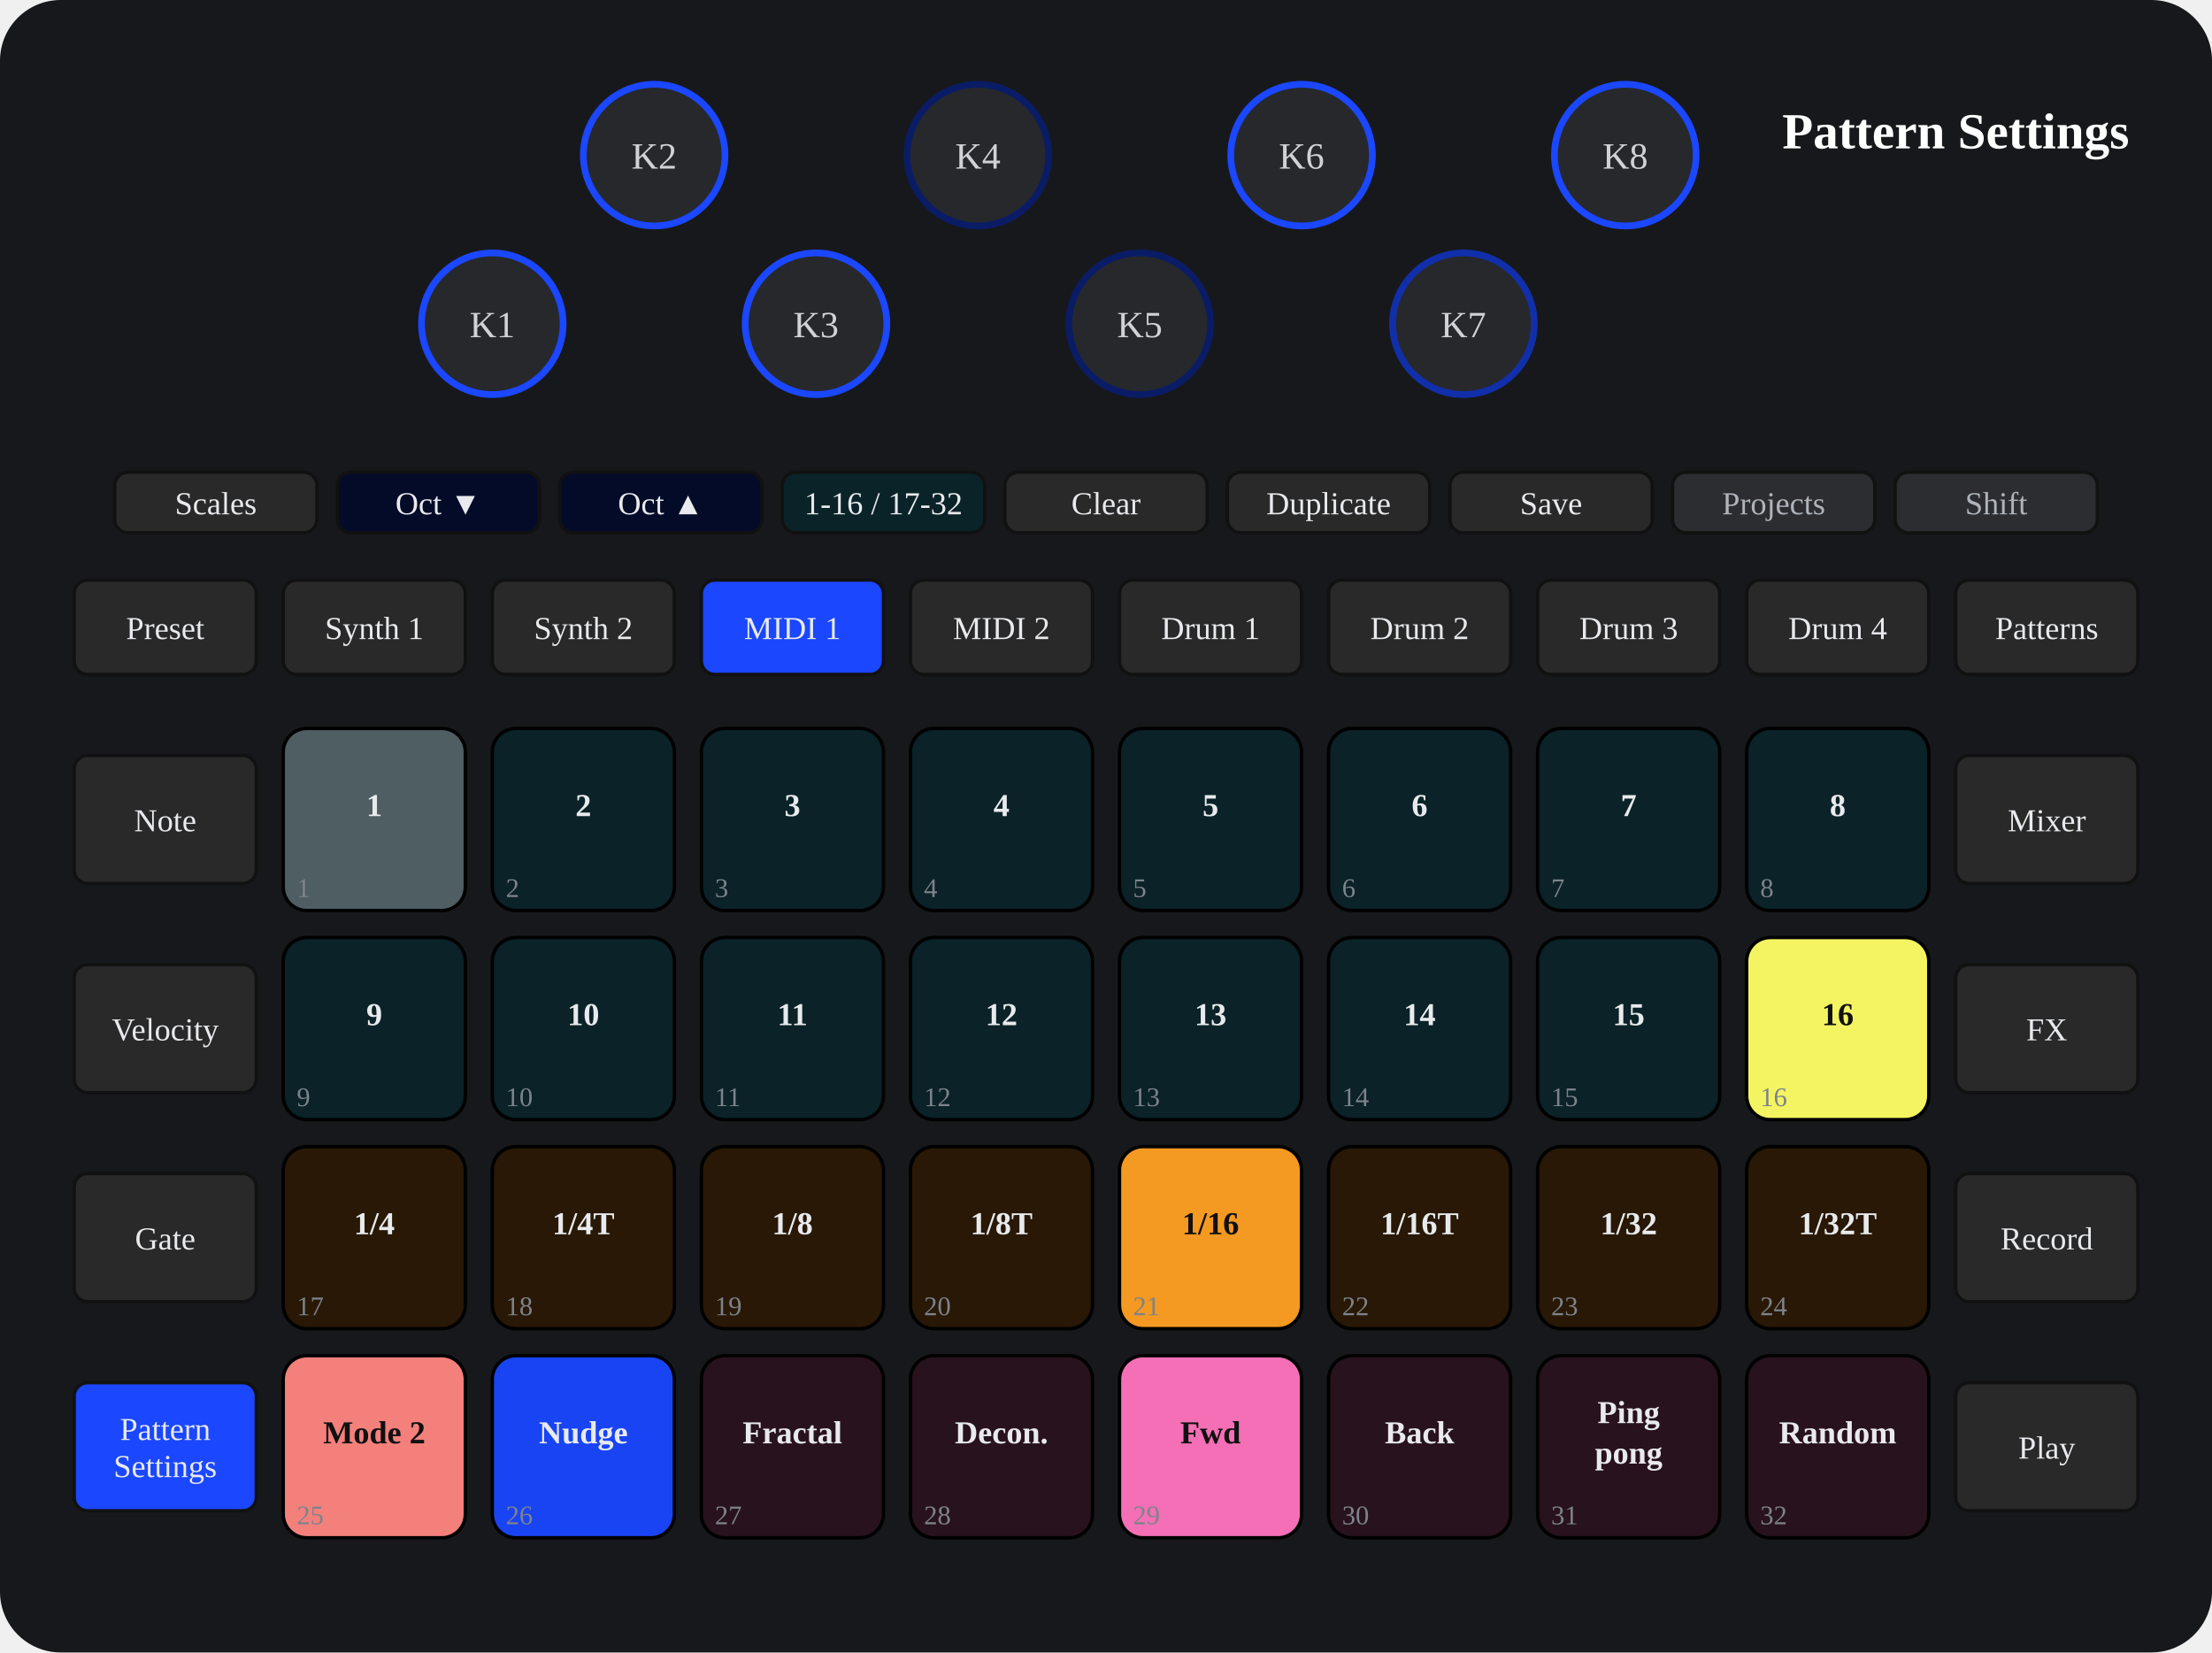
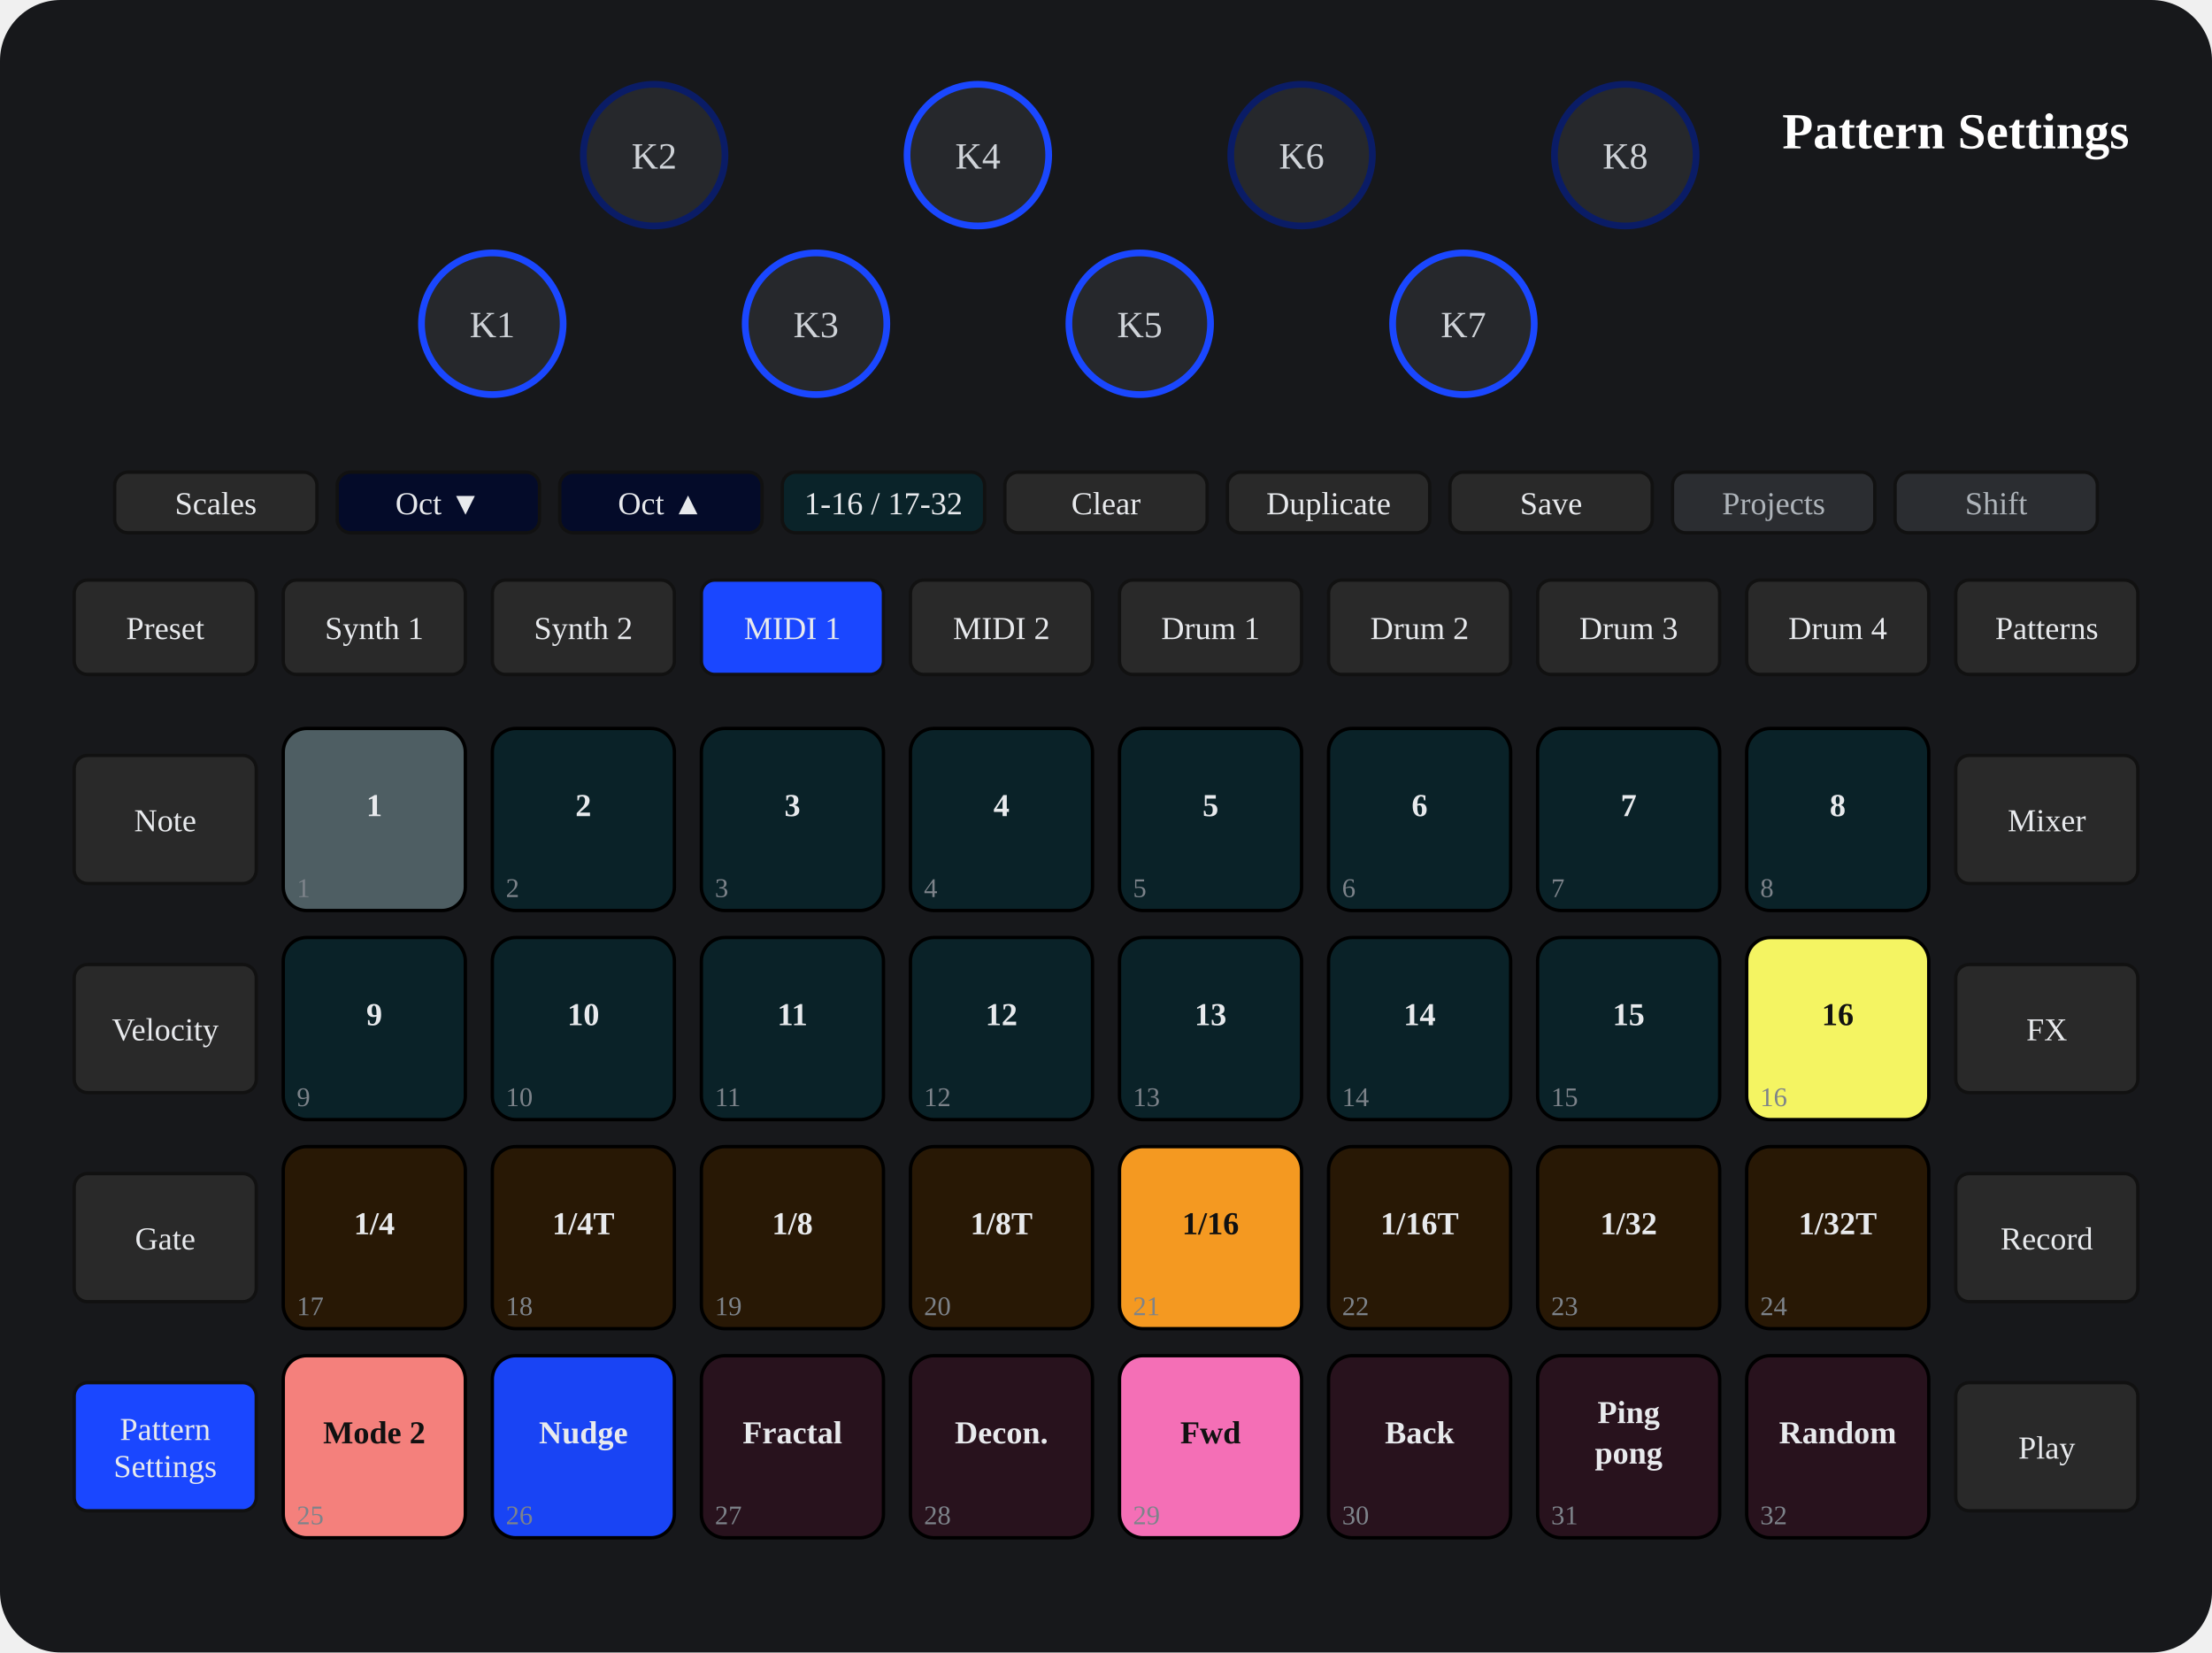
<svg xmlns="http://www.w3.org/2000/svg" viewBox="0 0 656 490" role="img" aria-label="Pattern Settings: pads 1-16 first and last step, 17-24 sync rate, 25 mode 2, 26 Nudge, 27 / 28 orders, 29-32 direction.">
  <rect x="0" y="0" width="656" height="490" rx="18" fill="#17181b" />
  <circle cx="146" cy="96" r="21" fill="#26282c" stroke="#1a47ff" stroke-width="2" />
  <text x="146" y="100" font-size="11" fill="#cfd3d8" text-anchor="middle">K1</text>
-   <circle cx="194" cy="46" r="21" fill="#26282c" stroke="#1a47ff" stroke-width="2" />
+   <circle cx="194" cy="46" r="21" fill="#26282c" stroke="#0a1c66" stroke-width="2" />
  <text x="194" y="50" font-size="11" fill="#cfd3d8" text-anchor="middle">K2</text>
  <circle cx="242" cy="96" r="21" fill="#26282c" stroke="#1a47ff" stroke-width="2" />
  <text x="242" y="100" font-size="11" fill="#cfd3d8" text-anchor="middle">K3</text>
-   <circle cx="290" cy="46" r="21" fill="#26282c" stroke="#0a1c66" stroke-width="2" />
+   <circle cx="290" cy="46" r="21" fill="#26282c" stroke="#1a47ff" stroke-width="2" />
  <text x="290" y="50" font-size="11" fill="#cfd3d8" text-anchor="middle">K4</text>
-   <circle cx="338" cy="96" r="21" fill="#26282c" stroke="#0a1c66" stroke-width="2" />
+   <circle cx="338" cy="96" r="21" fill="#26282c" stroke="#1a47ff" stroke-width="2" />
  <text x="338" y="100" font-size="11" fill="#cfd3d8" text-anchor="middle">K5</text>
-   <circle cx="386" cy="46" r="21" fill="#26282c" stroke="#1a47ff" stroke-width="2" />
+   <circle cx="386" cy="46" r="21" fill="#26282c" stroke="#0a1c66" stroke-width="2" />
  <text x="386" y="50" font-size="11" fill="#cfd3d8" text-anchor="middle">K6</text>
-   <circle cx="434" cy="96" r="21" fill="#26282c" stroke="#112faa" stroke-width="2" />
+   <circle cx="434" cy="96" r="21" fill="#26282c" stroke="#1a47ff" stroke-width="2" />
  <text x="434" y="100" font-size="11" fill="#cfd3d8" text-anchor="middle">K7</text>
-   <circle cx="482" cy="46" r="21" fill="#26282c" stroke="#1a47ff" stroke-width="2" />
+   <circle cx="482" cy="46" r="21" fill="#26282c" stroke="#0a1c66" stroke-width="2" />
  <text x="482" y="50" font-size="11" fill="#cfd3d8" text-anchor="middle">K8</text>
  <text x="580" y="44" font-size="15" font-weight="bold" fill="#ffffff" text-anchor="middle">Pattern Settings</text>
  <rect x="34" y="140" width="60" height="18" rx="4" fill="#292929" stroke="#111" />
  <text x="64.0" y="152.5" font-size="9.5" fill="#e8eaed" text-anchor="middle">Scales</text>
  <rect x="100" y="140" width="60" height="18" rx="4" fill="#040b29" stroke="#111" />
  <text x="130.0" y="152.5" font-size="9.5" fill="#e8eaed" text-anchor="middle">Oct ▼</text>
  <rect x="166" y="140" width="60" height="18" rx="4" fill="#040b29" stroke="#111" />
  <text x="196.0" y="152.5" font-size="9.5" fill="#e8eaed" text-anchor="middle">Oct ▲</text>
  <rect x="232" y="140" width="60" height="18" rx="4" fill="#0a2329" stroke="#111" />
  <text x="262.0" y="152.5" font-size="9.5" fill="#e8eaed" text-anchor="middle">1-16 / 17-32</text>
  <rect x="298" y="140" width="60" height="18" rx="4" fill="#292929" stroke="#111" />
  <text x="328.0" y="152.5" font-size="9.5" fill="#e8eaed" text-anchor="middle">Clear</text>
  <rect x="364" y="140" width="60" height="18" rx="4" fill="#292929" stroke="#111" />
  <text x="394.0" y="152.5" font-size="9.5" fill="#e8eaed" text-anchor="middle">Duplicate</text>
  <rect x="430" y="140" width="60" height="18" rx="4" fill="#292929" stroke="#111" />
  <text x="460.0" y="152.5" font-size="9.5" fill="#e8eaed" text-anchor="middle">Save</text>
  <rect x="496" y="140" width="60" height="18" rx="4" fill="#2b2d31" stroke="#111" />
  <text x="526.0" y="152.5" font-size="9.5" fill="#aeb4ba" text-anchor="middle">Projects</text>
  <rect x="562" y="140" width="60" height="18" rx="4" fill="#2b2d31" stroke="#111" />
  <text x="592.0" y="152.5" font-size="9.5" fill="#aeb4ba" text-anchor="middle">Shift</text>
  <rect x="22" y="172" width="54" height="28" rx="4" fill="#292929" stroke="#111" />
  <text x="49.0" y="189.5" font-size="9.5" fill="#e8eaed" text-anchor="middle">Preset</text>
  <rect x="84" y="172" width="54" height="28" rx="4" fill="#292929" stroke="#111" />
  <text x="111.0" y="189.5" font-size="9.5" fill="#e8eaed" text-anchor="middle">Synth 1</text>
  <rect x="146" y="172" width="54" height="28" rx="4" fill="#292929" stroke="#111" />
  <text x="173.0" y="189.5" font-size="9.5" fill="#e8eaed" text-anchor="middle">Synth 2</text>
  <rect x="208" y="172" width="54" height="28" rx="4" fill="#1a47ff" stroke="#111" />
  <text x="235.0" y="189.5" font-size="9.5" fill="#e8eaed" text-anchor="middle">MIDI 1</text>
  <rect x="270" y="172" width="54" height="28" rx="4" fill="#292929" stroke="#111" />
  <text x="297.0" y="189.5" font-size="9.5" fill="#e8eaed" text-anchor="middle">MIDI 2</text>
  <rect x="332" y="172" width="54" height="28" rx="4" fill="#292929" stroke="#111" />
  <text x="359.0" y="189.5" font-size="9.5" fill="#e8eaed" text-anchor="middle">Drum 1</text>
  <rect x="394" y="172" width="54" height="28" rx="4" fill="#292929" stroke="#111" />
  <text x="421.0" y="189.5" font-size="9.5" fill="#e8eaed" text-anchor="middle">Drum 2</text>
  <rect x="456" y="172" width="54" height="28" rx="4" fill="#292929" stroke="#111" />
  <text x="483.0" y="189.5" font-size="9.5" fill="#e8eaed" text-anchor="middle">Drum 3</text>
  <rect x="518" y="172" width="54" height="28" rx="4" fill="#292929" stroke="#111" />
  <text x="545.0" y="189.5" font-size="9.5" fill="#e8eaed" text-anchor="middle">Drum 4</text>
  <rect x="580" y="172" width="54" height="28" rx="4" fill="#292929" stroke="#111" />
  <text x="607.0" y="189.5" font-size="9.5" fill="#e8eaed" text-anchor="middle">Patterns</text>
  <rect x="22" y="224" width="54" height="38" rx="4" fill="#292929" stroke="#111" />
  <text x="49.0" y="246.5" font-size="9.5" fill="#e8eaed" text-anchor="middle">Note</text>
  <rect x="580" y="224" width="54" height="38" rx="4" fill="#292929" stroke="#111" />
  <text x="607.0" y="246.5" font-size="9.5" fill="#e8eaed" text-anchor="middle">Mixer</text>
  <rect x="22" y="286" width="54" height="38" rx="4" fill="#292929" stroke="#111" />
  <text x="49.0" y="308.5" font-size="9.5" fill="#e8eaed" text-anchor="middle">Velocity</text>
  <rect x="580" y="286" width="54" height="38" rx="4" fill="#292929" stroke="#111" />
  <text x="607.0" y="308.5" font-size="9.5" fill="#e8eaed" text-anchor="middle">FX</text>
  <rect x="22" y="348" width="54" height="38" rx="4" fill="#292929" stroke="#111" />
  <text x="49.0" y="370.5" font-size="9.5" fill="#e8eaed" text-anchor="middle">Gate</text>
  <rect x="580" y="348" width="54" height="38" rx="4" fill="#292929" stroke="#111" />
  <text x="607.0" y="370.5" font-size="9.5" fill="#e8eaed" text-anchor="middle">Record</text>
  <rect x="22" y="410" width="54" height="38" rx="4" fill="#1a47ff" stroke="#111" />
  <text x="49.0" y="427.0" font-size="9.5" fill="#e8eaed" text-anchor="middle">Pattern</text>
  <text x="49.0" y="438.0" font-size="9.5" fill="#e8eaed" text-anchor="middle">Settings</text>
  <rect x="580" y="410" width="54" height="38" rx="4" fill="#292929" stroke="#111" />
  <text x="607.0" y="432.5" font-size="9.5" fill="#e8eaed" text-anchor="middle">Play</text>
  <rect x="84" y="216" width="54" height="54" rx="7" fill="#516267" fill-opacity="0.95" stroke="#000" stroke-width="1" />
  <text x="111.0" y="242" font-size="9.5" fill="#e8eaed" text-anchor="middle" font-weight="bold">1</text>
  <text x="88" y="266" font-size="8" fill="#7d838a">1</text>
  <rect x="146" y="216" width="54" height="54" rx="7" fill="#0a2329" fill-opacity="0.95" stroke="#000" stroke-width="1" />
  <text x="173.0" y="242" font-size="9.5" fill="#e8eaed" text-anchor="middle" font-weight="bold">2</text>
  <text x="150" y="266" font-size="8" fill="#7d838a">2</text>
  <rect x="208" y="216" width="54" height="54" rx="7" fill="#0a2329" fill-opacity="0.95" stroke="#000" stroke-width="1" />
  <text x="235.0" y="242" font-size="9.5" fill="#e8eaed" text-anchor="middle" font-weight="bold">3</text>
  <text x="212" y="266" font-size="8" fill="#7d838a">3</text>
  <rect x="270" y="216" width="54" height="54" rx="7" fill="#0a2329" fill-opacity="0.95" stroke="#000" stroke-width="1" />
  <text x="297.0" y="242" font-size="9.5" fill="#e8eaed" text-anchor="middle" font-weight="bold">4</text>
  <text x="274" y="266" font-size="8" fill="#7d838a">4</text>
  <rect x="332" y="216" width="54" height="54" rx="7" fill="#0a2329" fill-opacity="0.95" stroke="#000" stroke-width="1" />
  <text x="359.0" y="242" font-size="9.5" fill="#e8eaed" text-anchor="middle" font-weight="bold">5</text>
  <text x="336" y="266" font-size="8" fill="#7d838a">5</text>
  <rect x="394" y="216" width="54" height="54" rx="7" fill="#0a2329" fill-opacity="0.95" stroke="#000" stroke-width="1" />
  <text x="421.0" y="242" font-size="9.5" fill="#e8eaed" text-anchor="middle" font-weight="bold">6</text>
  <text x="398" y="266" font-size="8" fill="#7d838a">6</text>
  <rect x="456" y="216" width="54" height="54" rx="7" fill="#0a2329" fill-opacity="0.95" stroke="#000" stroke-width="1" />
  <text x="483.0" y="242" font-size="9.5" fill="#e8eaed" text-anchor="middle" font-weight="bold">7</text>
  <text x="460" y="266" font-size="8" fill="#7d838a">7</text>
  <rect x="518" y="216" width="54" height="54" rx="7" fill="#0a2329" fill-opacity="0.95" stroke="#000" stroke-width="1" />
  <text x="545.0" y="242" font-size="9.5" fill="#e8eaed" text-anchor="middle" font-weight="bold">8</text>
  <text x="522" y="266" font-size="8" fill="#7d838a">8</text>
  <rect x="84" y="278" width="54" height="54" rx="7" fill="#0a2329" fill-opacity="0.95" stroke="#000" stroke-width="1" />
  <text x="111.0" y="304" font-size="9.5" fill="#e8eaed" text-anchor="middle" font-weight="bold">9</text>
  <text x="88" y="328" font-size="8" fill="#7d838a">9</text>
  <rect x="146" y="278" width="54" height="54" rx="7" fill="#0a2329" fill-opacity="0.95" stroke="#000" stroke-width="1" />
  <text x="173.0" y="304" font-size="9.5" fill="#e8eaed" text-anchor="middle" font-weight="bold">10</text>
  <text x="150" y="328" font-size="8" fill="#7d838a">10</text>
  <rect x="208" y="278" width="54" height="54" rx="7" fill="#0a2329" fill-opacity="0.95" stroke="#000" stroke-width="1" />
  <text x="235.0" y="304" font-size="9.5" fill="#e8eaed" text-anchor="middle" font-weight="bold">11</text>
  <text x="212" y="328" font-size="8" fill="#7d838a">11</text>
  <rect x="270" y="278" width="54" height="54" rx="7" fill="#0a2329" fill-opacity="0.95" stroke="#000" stroke-width="1" />
  <text x="297.0" y="304" font-size="9.5" fill="#e8eaed" text-anchor="middle" font-weight="bold">12</text>
  <text x="274" y="328" font-size="8" fill="#7d838a">12</text>
  <rect x="332" y="278" width="54" height="54" rx="7" fill="#0a2329" fill-opacity="0.95" stroke="#000" stroke-width="1" />
  <text x="359.0" y="304" font-size="9.5" fill="#e8eaed" text-anchor="middle" font-weight="bold">13</text>
  <text x="336" y="328" font-size="8" fill="#7d838a">13</text>
  <rect x="394" y="278" width="54" height="54" rx="7" fill="#0a2329" fill-opacity="0.95" stroke="#000" stroke-width="1" />
  <text x="421.0" y="304" font-size="9.5" fill="#e8eaed" text-anchor="middle" font-weight="bold">14</text>
  <text x="398" y="328" font-size="8" fill="#7d838a">14</text>
  <rect x="456" y="278" width="54" height="54" rx="7" fill="#0a2329" fill-opacity="0.95" stroke="#000" stroke-width="1" />
  <text x="483.0" y="304" font-size="9.5" fill="#e8eaed" text-anchor="middle" font-weight="bold">15</text>
  <text x="460" y="328" font-size="8" fill="#7d838a">15</text>
  <rect x="518" y="278" width="54" height="54" rx="7" fill="#ffff66" fill-opacity="0.95" stroke="#000" stroke-width="1" />
  <text x="545.0" y="304" font-size="9.5" fill="#111" text-anchor="middle" font-weight="bold">16</text>
  <text x="522" y="328" font-size="8" fill="#7d838a">16</text>
  <rect x="84" y="340" width="54" height="54" rx="7" fill="#291905" fill-opacity="0.95" stroke="#000" stroke-width="1" />
  <text x="111.0" y="366" font-size="9.5" fill="#e8eaed" text-anchor="middle" font-weight="bold">1/4</text>
  <text x="88" y="390" font-size="8" fill="#7d838a">17</text>
  <rect x="146" y="340" width="54" height="54" rx="7" fill="#291905" fill-opacity="0.95" stroke="#000" stroke-width="1" />
  <text x="173.0" y="366" font-size="9.5" fill="#e8eaed" text-anchor="middle" font-weight="bold">1/4T</text>
  <text x="150" y="390" font-size="8" fill="#7d838a">18</text>
  <rect x="208" y="340" width="54" height="54" rx="7" fill="#291905" fill-opacity="0.95" stroke="#000" stroke-width="1" />
  <text x="235.0" y="366" font-size="9.5" fill="#e8eaed" text-anchor="middle" font-weight="bold">1/8</text>
  <text x="212" y="390" font-size="8" fill="#7d838a">19</text>
  <rect x="270" y="340" width="54" height="54" rx="7" fill="#291905" fill-opacity="0.95" stroke="#000" stroke-width="1" />
  <text x="297.0" y="366" font-size="9.5" fill="#e8eaed" text-anchor="middle" font-weight="bold">1/8T</text>
  <text x="274" y="390" font-size="8" fill="#7d838a">20</text>
  <rect x="332" y="340" width="54" height="54" rx="7" fill="#ffa022" fill-opacity="0.95" stroke="#000" stroke-width="1" />
  <text x="359.0" y="366" font-size="9.5" fill="#111" text-anchor="middle" font-weight="bold">1/16</text>
  <text x="336" y="390" font-size="8" fill="#7d838a">21</text>
  <rect x="394" y="340" width="54" height="54" rx="7" fill="#291905" fill-opacity="0.95" stroke="#000" stroke-width="1" />
  <text x="421.0" y="366" font-size="9.5" fill="#e8eaed" text-anchor="middle" font-weight="bold">1/16T</text>
  <text x="398" y="390" font-size="8" fill="#7d838a">22</text>
  <rect x="456" y="340" width="54" height="54" rx="7" fill="#291905" fill-opacity="0.95" stroke="#000" stroke-width="1" />
  <text x="483.0" y="366" font-size="9.5" fill="#e8eaed" text-anchor="middle" font-weight="bold">1/32</text>
  <text x="460" y="390" font-size="8" fill="#7d838a">23</text>
  <rect x="518" y="340" width="54" height="54" rx="7" fill="#291905" fill-opacity="0.95" stroke="#000" stroke-width="1" />
  <text x="545.0" y="366" font-size="9.5" fill="#e8eaed" text-anchor="middle" font-weight="bold">1/32T</text>
  <text x="522" y="390" font-size="8" fill="#7d838a">24</text>
  <rect x="84" y="402" width="54" height="54" rx="7" fill="#ff8682" fill-opacity="0.95" stroke="#000" stroke-width="1" />
  <text x="111.0" y="428" font-size="9.5" fill="#111" text-anchor="middle" font-weight="bold">Mode 2</text>
  <text x="88" y="452" font-size="8" fill="#7d838a">25</text>
  <rect x="146" y="402" width="54" height="54" rx="7" fill="#1a47ff" fill-opacity="0.95" stroke="#000" stroke-width="1" />
  <text x="173.0" y="428" font-size="9.5" fill="#e8eaed" text-anchor="middle" font-weight="bold">Nudge</text>
  <text x="150" y="452" font-size="8" fill="#7d838a">26</text>
  <rect x="208" y="402" width="54" height="54" rx="7" fill="#29121e" fill-opacity="0.95" stroke="#000" stroke-width="1" />
  <text x="235.0" y="428" font-size="9.5" fill="#e8eaed" text-anchor="middle" font-weight="bold">Fractal</text>
  <text x="212" y="452" font-size="8" fill="#7d838a">27</text>
  <rect x="270" y="402" width="54" height="54" rx="7" fill="#29121e" fill-opacity="0.95" stroke="#000" stroke-width="1" />
  <text x="297.0" y="428" font-size="9.5" fill="#e8eaed" text-anchor="middle" font-weight="bold">Decon.</text>
  <text x="274" y="452" font-size="8" fill="#7d838a">28</text>
  <rect x="332" y="402" width="54" height="54" rx="7" fill="#ff74be" fill-opacity="0.95" stroke="#000" stroke-width="1" />
  <text x="359.0" y="428" font-size="9.5" fill="#111" text-anchor="middle" font-weight="bold">Fwd</text>
  <text x="336" y="452" font-size="8" fill="#7d838a">29</text>
  <rect x="394" y="402" width="54" height="54" rx="7" fill="#29121e" fill-opacity="0.95" stroke="#000" stroke-width="1" />
  <text x="421.0" y="428" font-size="9.5" fill="#e8eaed" text-anchor="middle" font-weight="bold">Back</text>
  <text x="398" y="452" font-size="8" fill="#7d838a">30</text>
  <rect x="456" y="402" width="54" height="54" rx="7" fill="#29121e" fill-opacity="0.95" stroke="#000" stroke-width="1" />
  <text x="483.0" y="422" font-size="9.5" fill="#e8eaed" text-anchor="middle" font-weight="bold">Ping</text>
  <text x="483.0" y="434" font-size="9.5" fill="#e8eaed" text-anchor="middle" font-weight="bold">pong</text>
  <text x="460" y="452" font-size="8" fill="#7d838a">31</text>
  <rect x="518" y="402" width="54" height="54" rx="7" fill="#29121e" fill-opacity="0.95" stroke="#000" stroke-width="1" />
  <text x="545.0" y="428" font-size="9.5" fill="#e8eaed" text-anchor="middle" font-weight="bold">Random</text>
  <text x="522" y="452" font-size="8" fill="#7d838a">32</text>
</svg>
